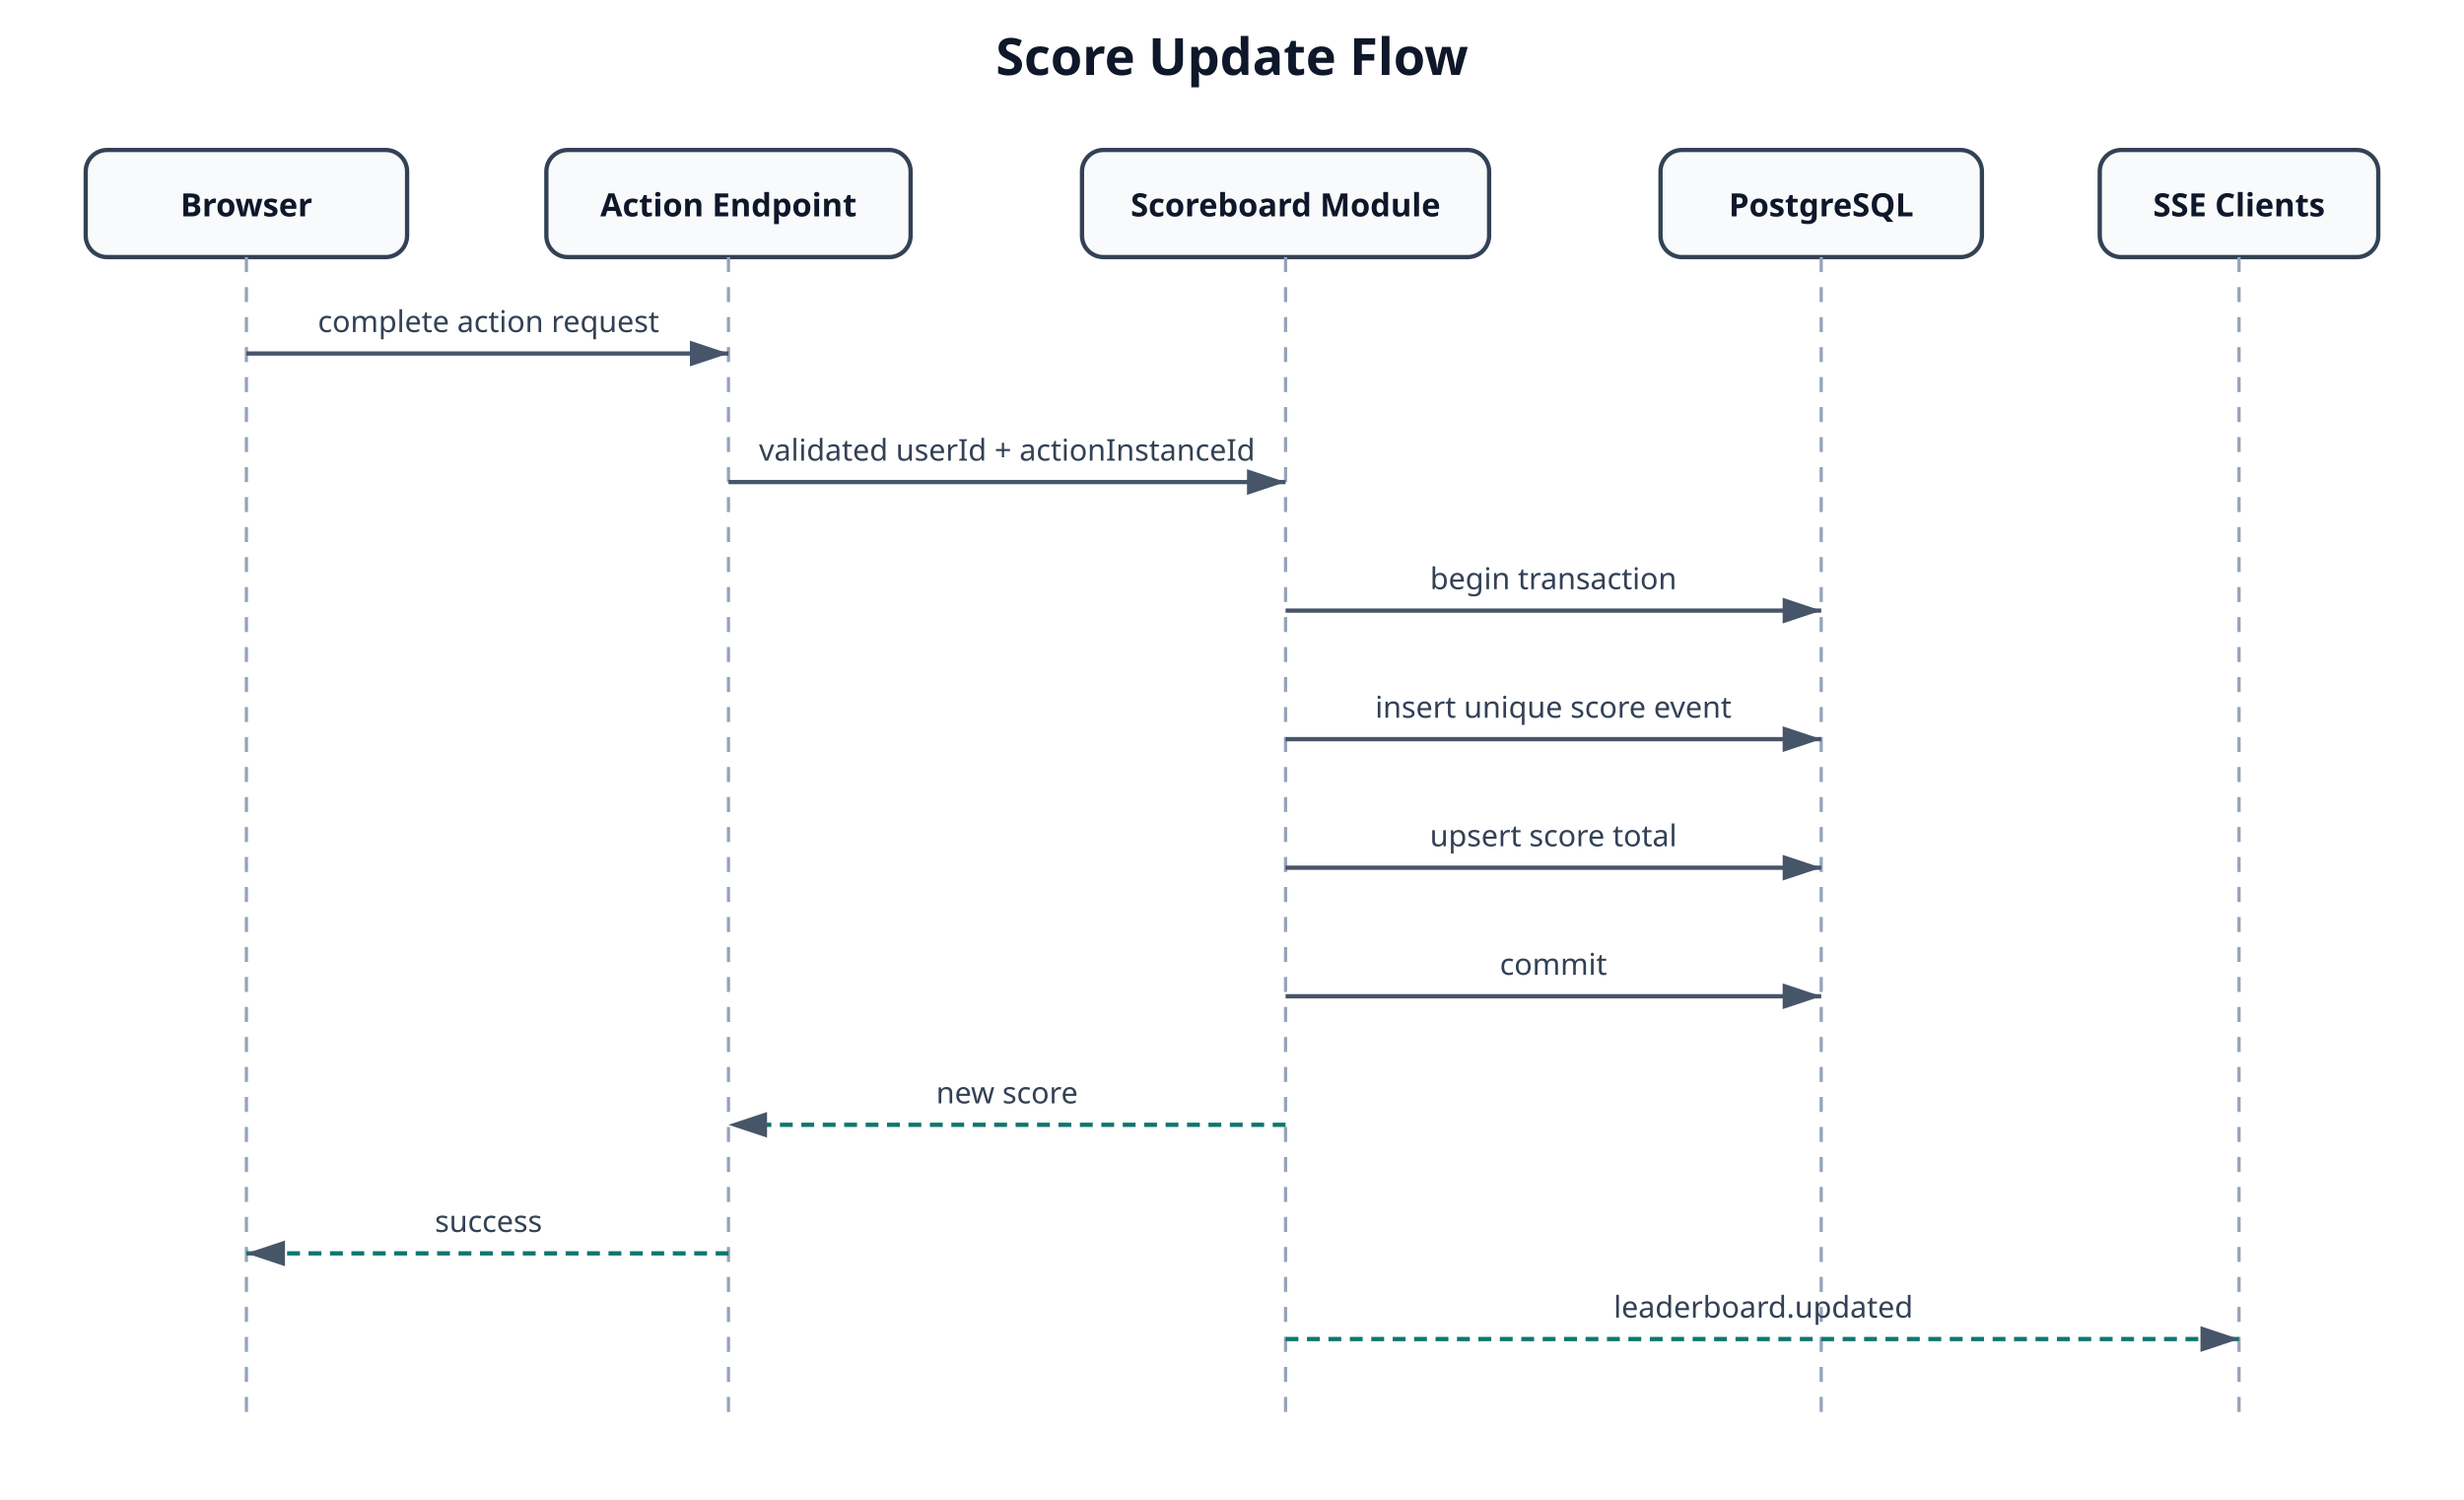
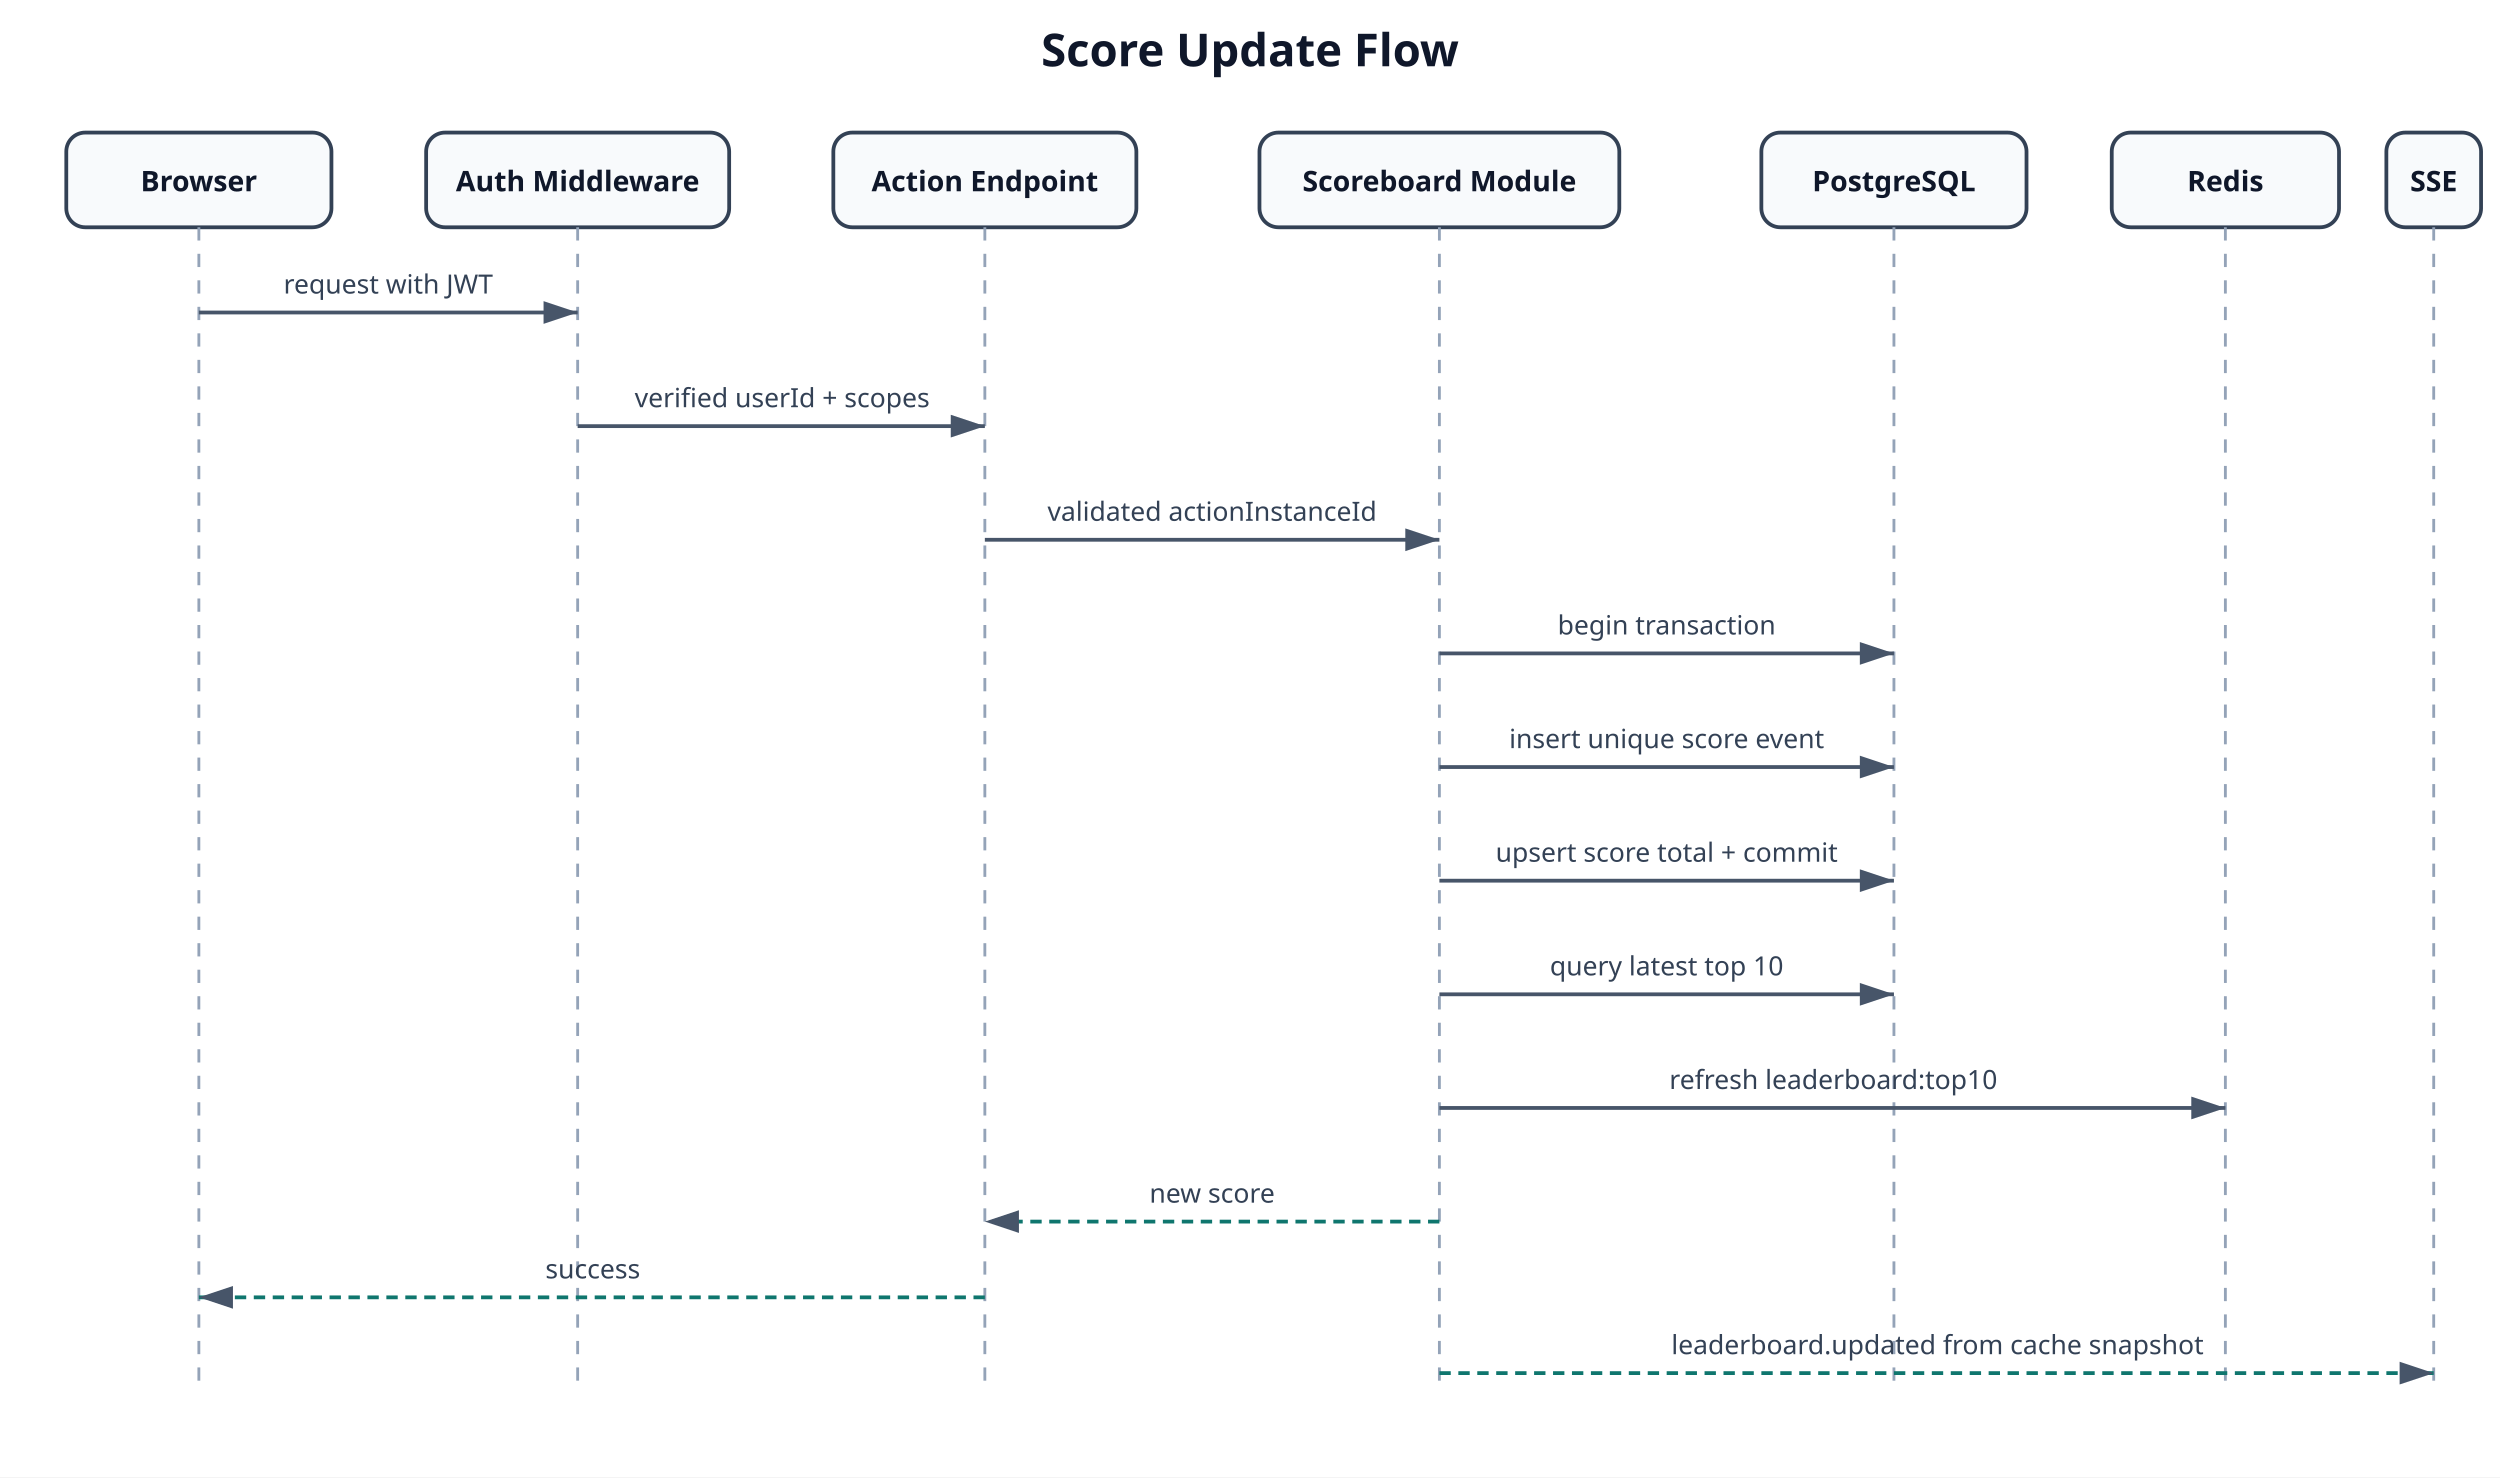
- <svg xmlns="http://www.w3.org/2000/svg" width="1150" height="700" viewBox="0 0 1150 700">
+ <svg xmlns="http://www.w3.org/2000/svg" width="1320" height="780" viewBox="0 0 1320 780">
  <defs>
    <marker id="arrow" markerWidth="10" markerHeight="10" refX="9" refY="3" orient="auto">
      <path d="M0,0 L0,6 L9,3 z" fill="#475569" />
    </marker>
    <style>
      .actor { fill:#f8fafc; stroke:#334155; stroke-width:2; rx:10; }
      .name { font:600 15px system-ui,sans-serif; fill:#0f172a; text-anchor:middle; }
      .label { font:14px system-ui,sans-serif; fill:#334155; text-anchor:middle; }
      .life { stroke:#94a3b8; stroke-width:1.5; stroke-dasharray:7 7; }
      .call { stroke:#475569; stroke-width:2; marker-end:url(#arrow); }
      .return { stroke:#0f766e; stroke-width:2; stroke-dasharray:6 4; marker-end:url(#arrow); }
      .title { font:700 24px system-ui,sans-serif; fill:#0f172a; text-anchor:middle; }
    </style>
  </defs>
-   <rect width="1150" height="700" fill="white" />
-   <text x="575" y="35" class="title">Score Update Flow</text>
-   <rect x="40" y="70" width="150" height="50" class="actor" />
-   <text x="115" y="101" class="name">Browser</text>
-   <rect x="255" y="70" width="170" height="50" class="actor" />
-   <text x="340" y="101" class="name">Action Endpoint</text>
-   <rect x="505" y="70" width="190" height="50" class="actor" />
-   <text x="600" y="101" class="name">Scoreboard Module</text>
-   <rect x="775" y="70" width="150" height="50" class="actor" />
-   <text x="850" y="101" class="name">PostgreSQL</text>
-   <rect x="980" y="70" width="130" height="50" class="actor" />
-   <text x="1045" y="101" class="name">SSE Clients</text>
-   <line x1="115" y1="120" x2="115" y2="660" class="life" />
-   <line x1="340" y1="120" x2="340" y2="660" class="life" />
-   <line x1="600" y1="120" x2="600" y2="660" class="life" />
-   <line x1="850" y1="120" x2="850" y2="660" class="life" />
-   <line x1="1045" y1="120" x2="1045" y2="660" class="life" />
-   <line x1="115" y1="165" x2="340" y2="165" class="call" />
-   <text x="228" y="155" class="label">complete action request</text>
-   <line x1="340" y1="225" x2="600" y2="225" class="call" />
-   <text x="470" y="215" class="label">validated userId + actionInstanceId</text>
-   <line x1="600" y1="285" x2="850" y2="285" class="call" />
-   <text x="725" y="275" class="label">begin transaction</text>
-   <line x1="600" y1="345" x2="850" y2="345" class="call" />
-   <text x="725" y="335" class="label">insert unique score event</text>
-   <line x1="600" y1="405" x2="850" y2="405" class="call" />
-   <text x="725" y="395" class="label">upsert score total</text>
-   <line x1="600" y1="465" x2="850" y2="465" class="call" />
-   <text x="725" y="455" class="label">commit</text>
-   <line x1="600" y1="525" x2="340" y2="525" class="return" />
-   <text x="470" y="515" class="label">new score</text>
-   <line x1="340" y1="585" x2="115" y2="585" class="return" />
-   <text x="228" y="575" class="label">success</text>
-   <line x1="600" y1="625" x2="1045" y2="625" class="return" />
-   <text x="823" y="615" class="label">leaderboard.updated</text>
+   <rect width="1320" height="780" fill="white" />
+   <text x="660" y="35" class="title">Score Update Flow</text>
+   <rect x="35" y="70" width="140" height="50" class="actor" />
+   <text x="105" y="101" class="name">Browser</text>
+   <rect x="225" y="70" width="160" height="50" class="actor" />
+   <text x="305" y="101" class="name">Auth Middleware</text>
+   <rect x="440" y="70" width="160" height="50" class="actor" />
+   <text x="520" y="101" class="name">Action Endpoint</text>
+   <rect x="665" y="70" width="190" height="50" class="actor" />
+   <text x="760" y="101" class="name">Scoreboard Module</text>
+   <rect x="930" y="70" width="140" height="50" class="actor" />
+   <text x="1000" y="101" class="name">PostgreSQL</text>
+   <rect x="1115" y="70" width="120" height="50" class="actor" />
+   <text x="1175" y="101" class="name">Redis</text>
+   <rect x="1260" y="70" width="50" height="50" class="actor" />
+   <text x="1285" y="101" class="name">SSE</text>
+   <line x1="105" y1="120" x2="105" y2="730" class="life" />
+   <line x1="305" y1="120" x2="305" y2="730" class="life" />
+   <line x1="520" y1="120" x2="520" y2="730" class="life" />
+   <line x1="760" y1="120" x2="760" y2="730" class="life" />
+   <line x1="1000" y1="120" x2="1000" y2="730" class="life" />
+   <line x1="1175" y1="120" x2="1175" y2="730" class="life" />
+   <line x1="1285" y1="120" x2="1285" y2="730" class="life" />
+   <line x1="105" y1="165" x2="305" y2="165" class="call" />
+   <text x="205" y="155" class="label">request with JWT</text>
+   <line x1="305" y1="225" x2="520" y2="225" class="call" />
+   <text x="413" y="215" class="label">verified userId + scopes</text>
+   <line x1="520" y1="285" x2="760" y2="285" class="call" />
+   <text x="640" y="275" class="label">validated actionInstanceId</text>
+   <line x1="760" y1="345" x2="1000" y2="345" class="call" />
+   <text x="880" y="335" class="label">begin transaction</text>
+   <line x1="760" y1="405" x2="1000" y2="405" class="call" />
+   <text x="880" y="395" class="label">insert unique score event</text>
+   <line x1="760" y1="465" x2="1000" y2="465" class="call" />
+   <text x="880" y="455" class="label">upsert score total + commit</text>
+   <line x1="760" y1="525" x2="1000" y2="525" class="call" />
+   <text x="880" y="515" class="label">query latest top 10</text>
+   <line x1="760" y1="585" x2="1175" y2="585" class="call" />
+   <text x="968" y="575" class="label">refresh leaderboard:top10</text>
+   <line x1="760" y1="645" x2="520" y2="645" class="return" />
+   <text x="640" y="635" class="label">new score</text>
+   <line x1="520" y1="685" x2="105" y2="685" class="return" />
+   <text x="313" y="675" class="label">success</text>
+   <line x1="760" y1="725" x2="1285" y2="725" class="return" />
+   <text x="1023" y="715" class="label">leaderboard.updated from cache snapshot</text>
</svg>
